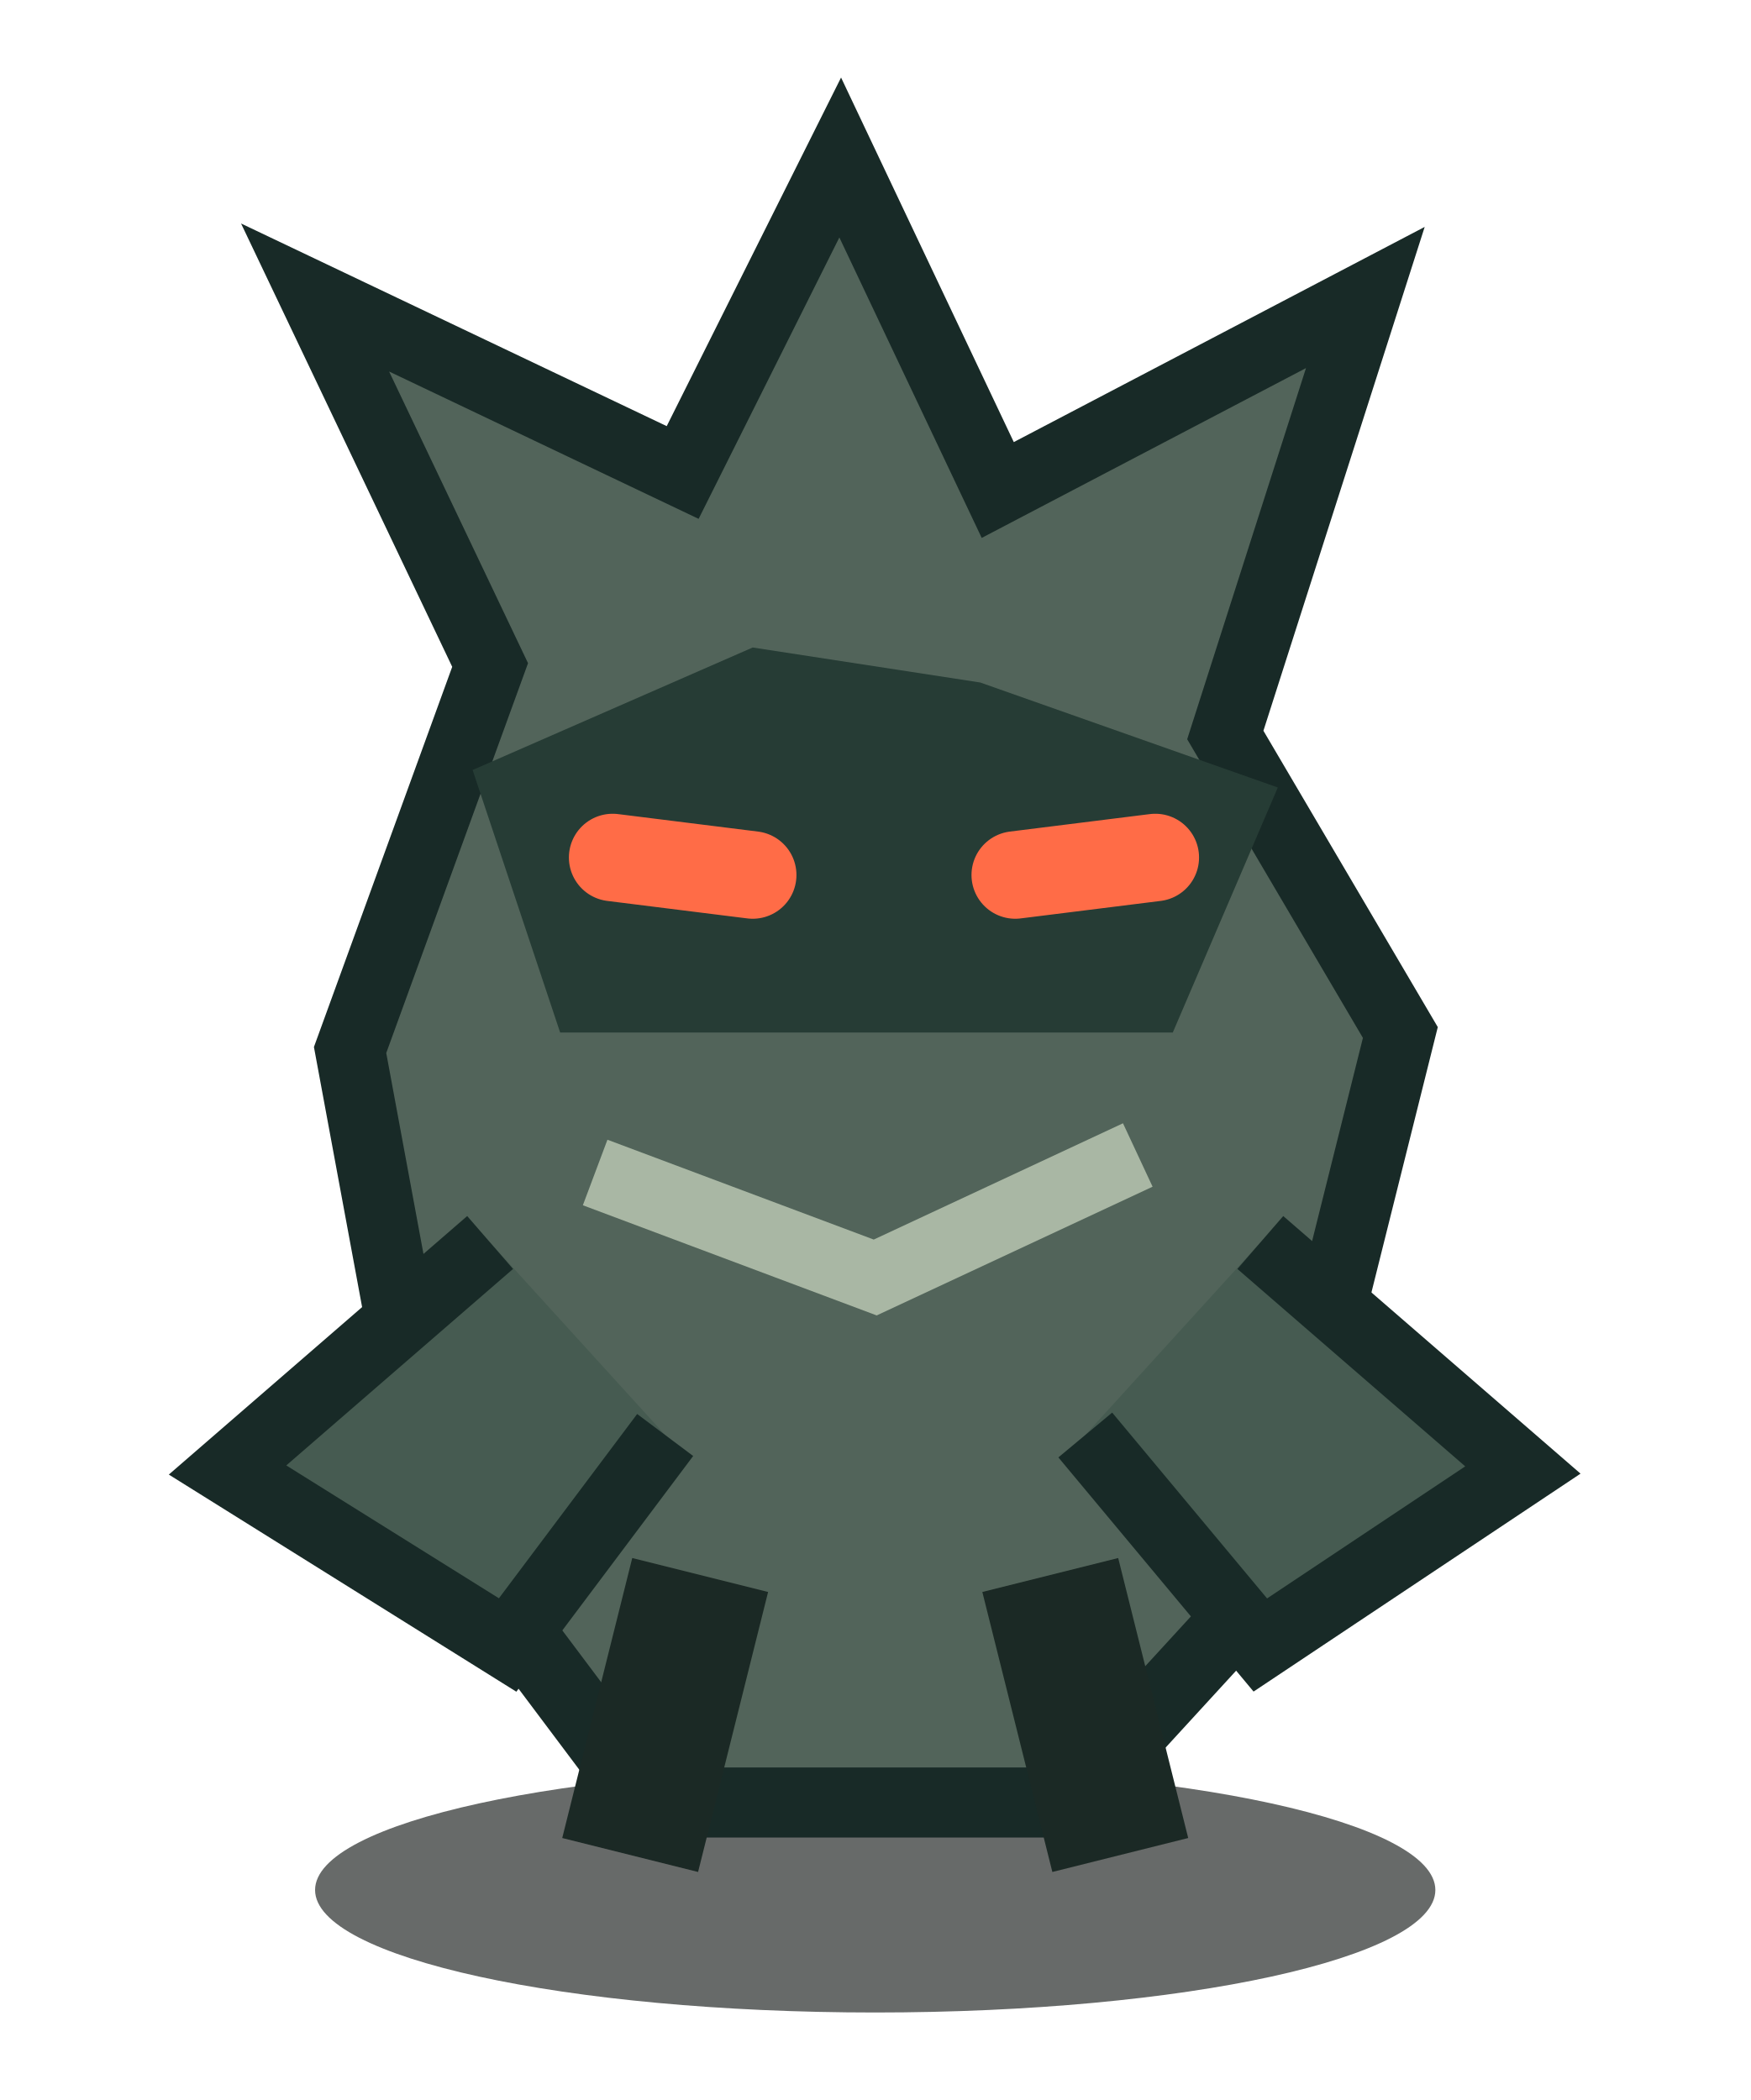
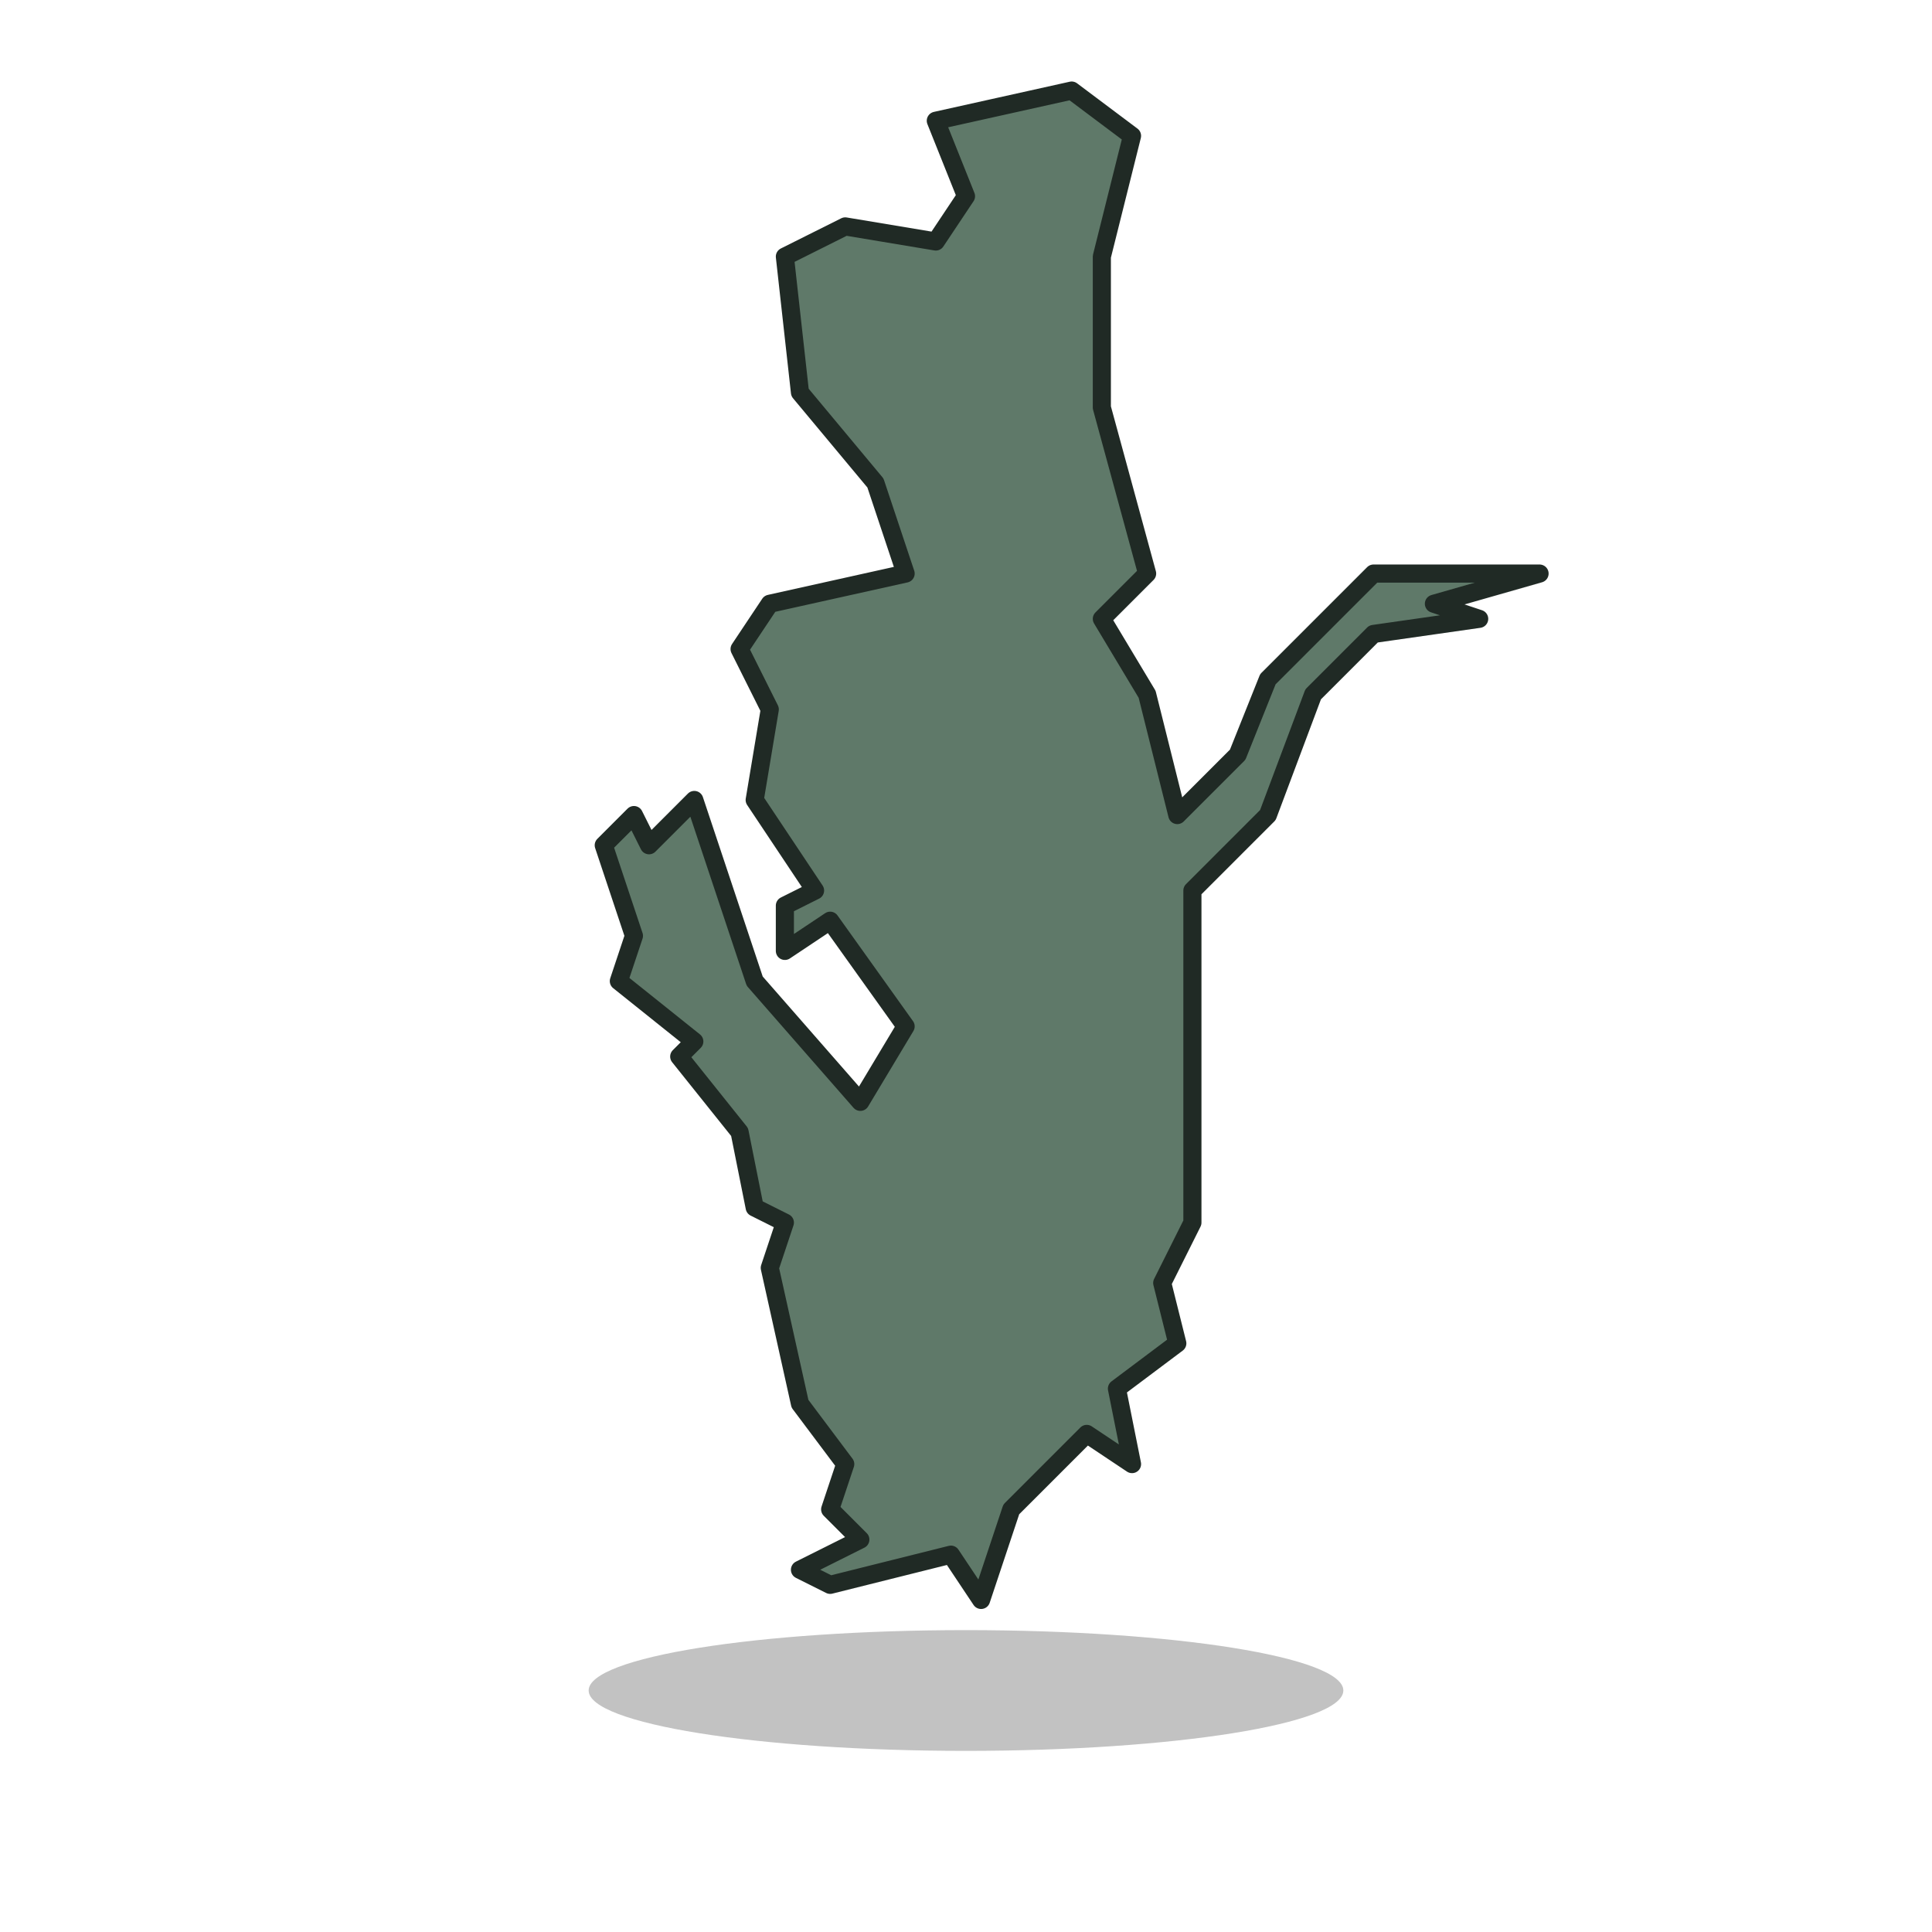
- <svg xmlns="http://www.w3.org/2000/svg" viewBox="0 0 100 120">
-   <ellipse cx="50" cy="108" rx="32" ry="7" fill="#020605" opacity=".6" />
-   <path d="M28 38 18 17 39 27 48 9 57 28 78 17 70 42 80 59 72 91 61 103 37 103 25 87 20 60Z" fill="#52645a" stroke="#182a27" stroke-width="4" />
-   <path d="M27 44 43 37 56 39 73 45 67 59 32 59Z" fill="#263c35" />
-   <path d="M35 49 43 50 M58 50 66 49" stroke="#ff6c47" stroke-width="5" stroke-linecap="round" />
-   <path d="M34 67 50 73 65 66" fill="none" stroke="#a9b7a4" stroke-width="4" />
-   <path d="M28 71 13 84 29 94 38 82 M72 71 87 84 72 94 62 82" fill="#465b51" stroke="#182a27" stroke-width="4" />
-   <path d="M40 90 36 106 M60 90 64 106" stroke="#1b2925" stroke-width="8" />
+ <svg xmlns="http://www.w3.org/2000/svg" viewBox="0 0 128 128">
+   <ellipse cx="64" cy="112" rx="25" ry="4" fill="#000" opacity=".24" />
+   <path d="M71,6 L62,8 L64,13 L62,16 L56,15 L52,17 L53,26 L58,32 L60,38 L51,40 L49,43 L51,47 L50,53 L54,59 L52,60 L52,63 L55,61 L60,68 L57,73 L50,65 L46,53 L43,56 L42,54 L40,56 L42,62 L41,65 L46,69 L45,70 L49,75 L50,80 L52,81 L51,84 L53,93 L56,97 L55,100 L57,102 L53,104 L55,105 L63,103 L65,106 L67,100 L72,95 L75,97 L74,92 L78,89 L77,85 L79,81 L79,59 L84,54 L87,46 L91,42 L98,41 L95,40 L102,38 L91,38 L84,45 L82,50 L78,54 L76,46 L73,41 L76,38 L73,27 L73,17 L75,9Z" fill="#5f7969" stroke="#202a25" stroke-width="1.2" stroke-linejoin="round" />
</svg>
